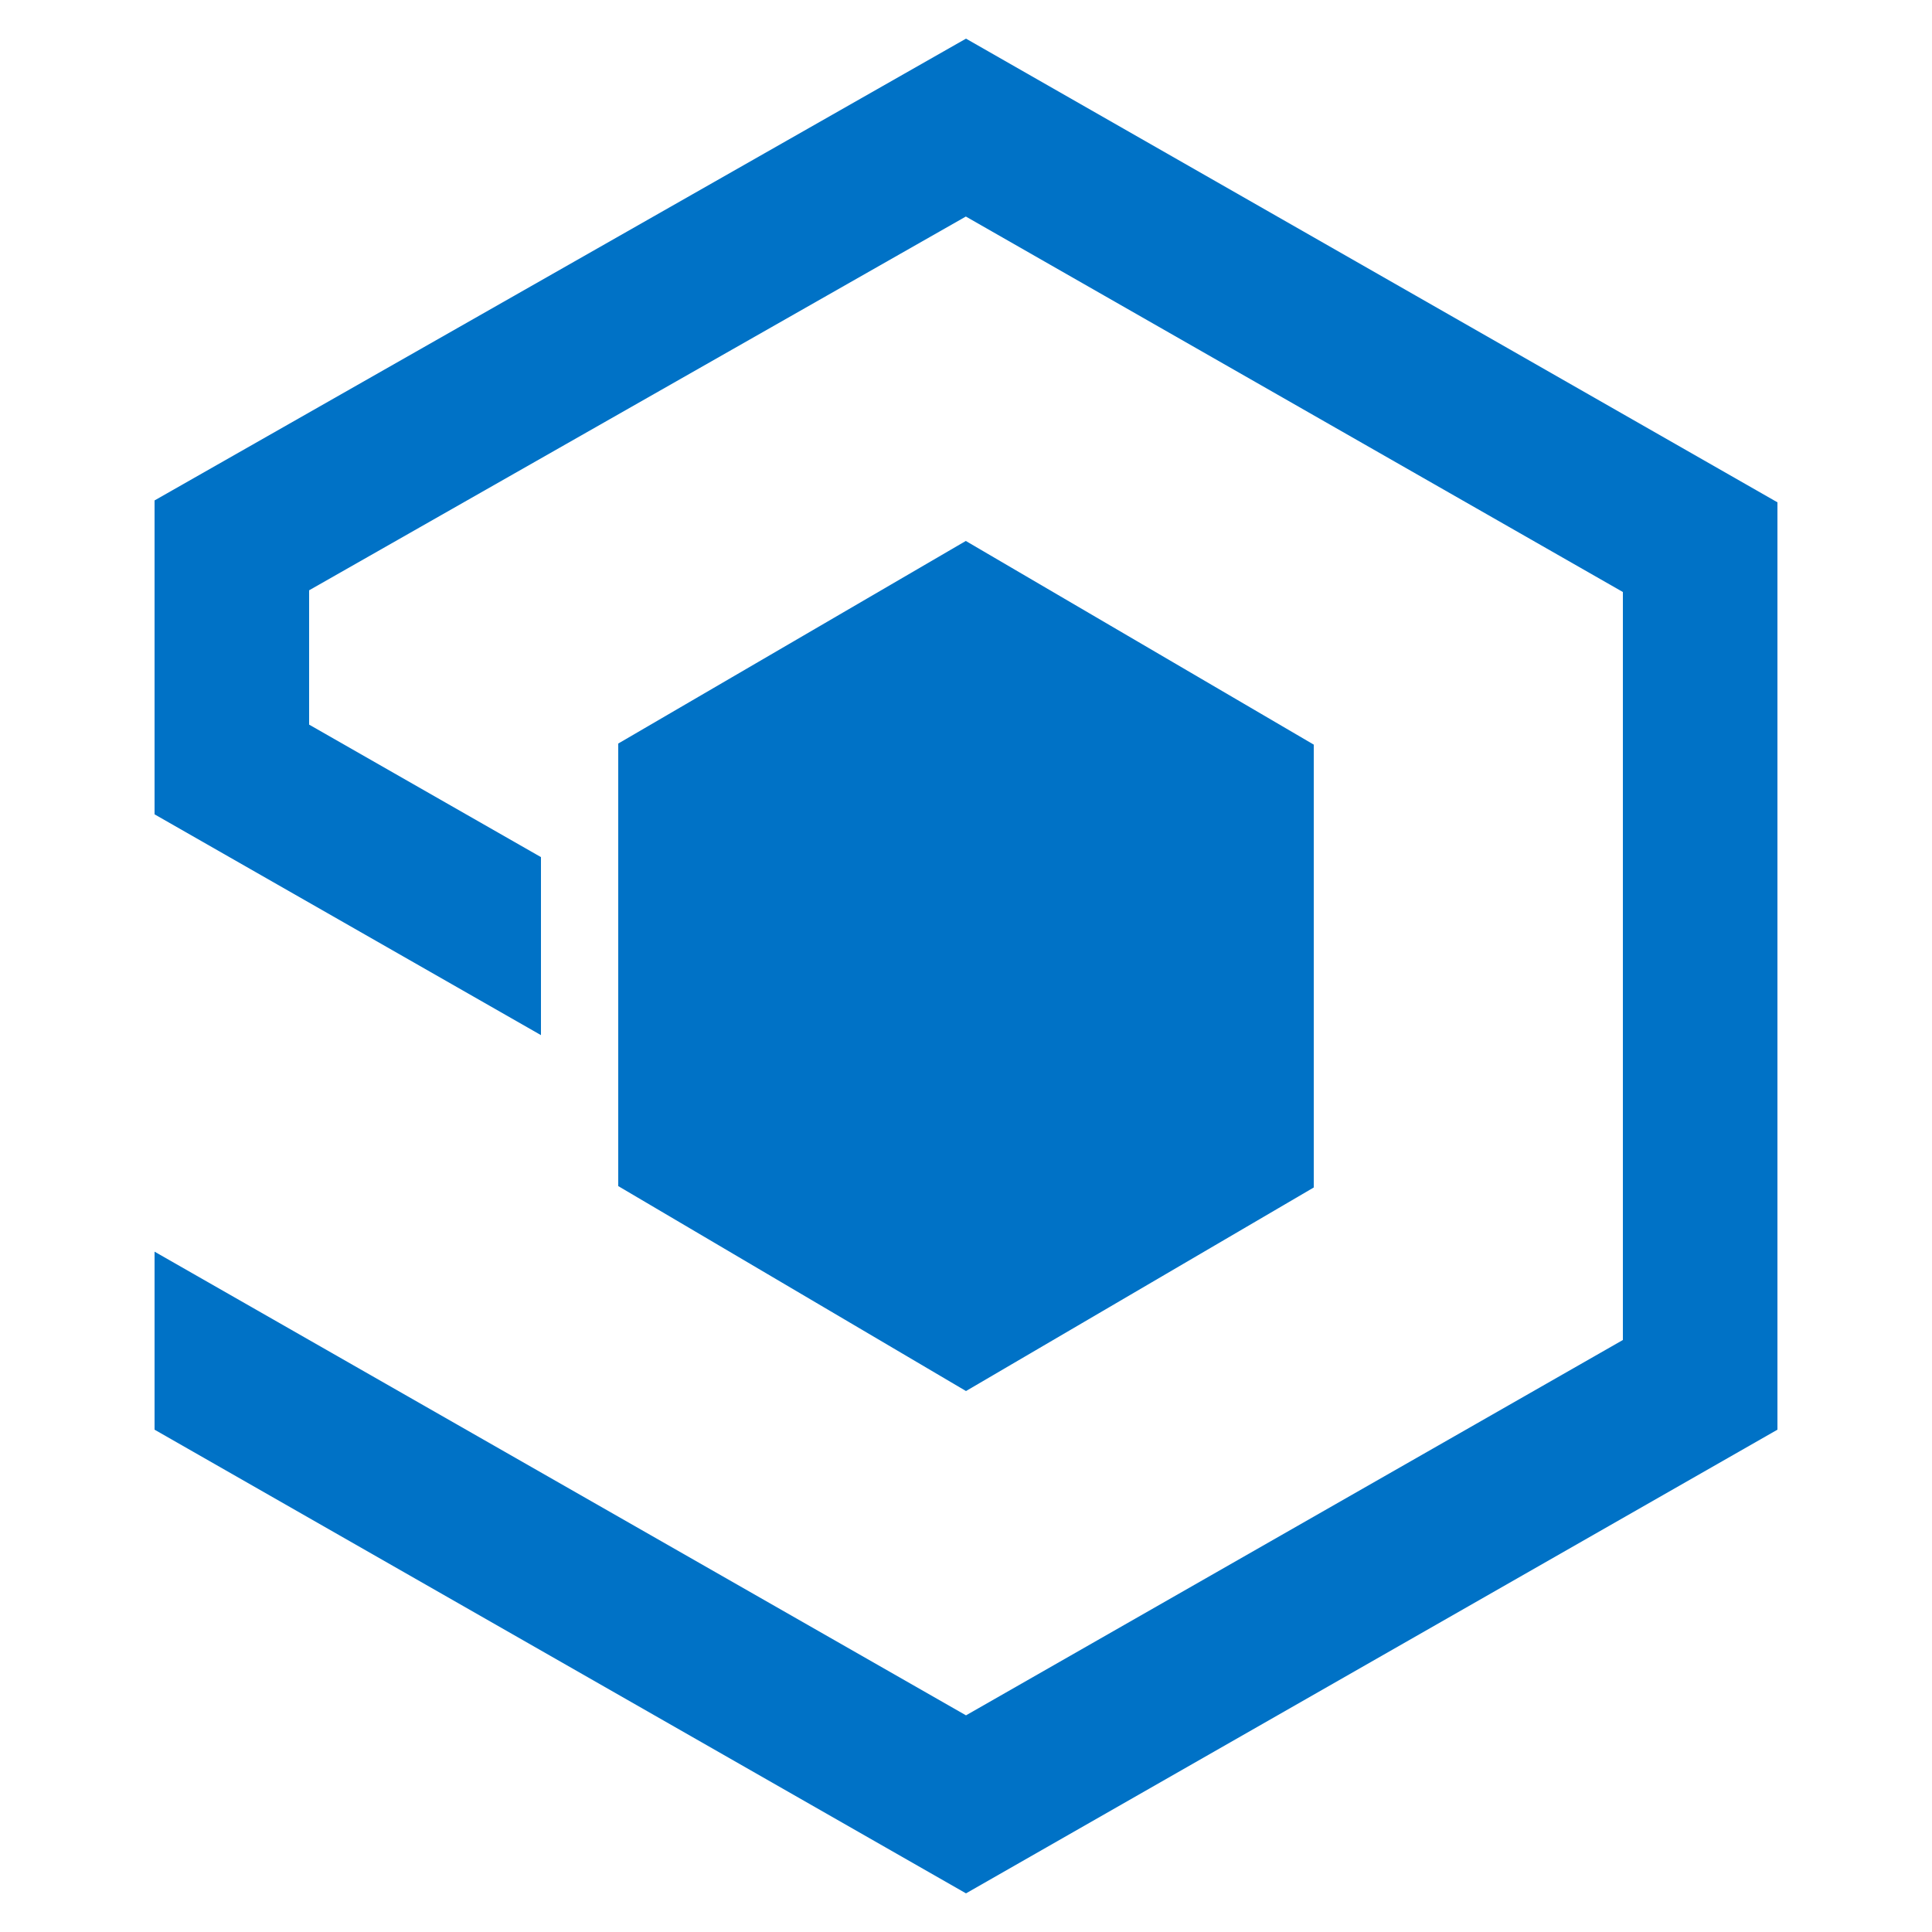
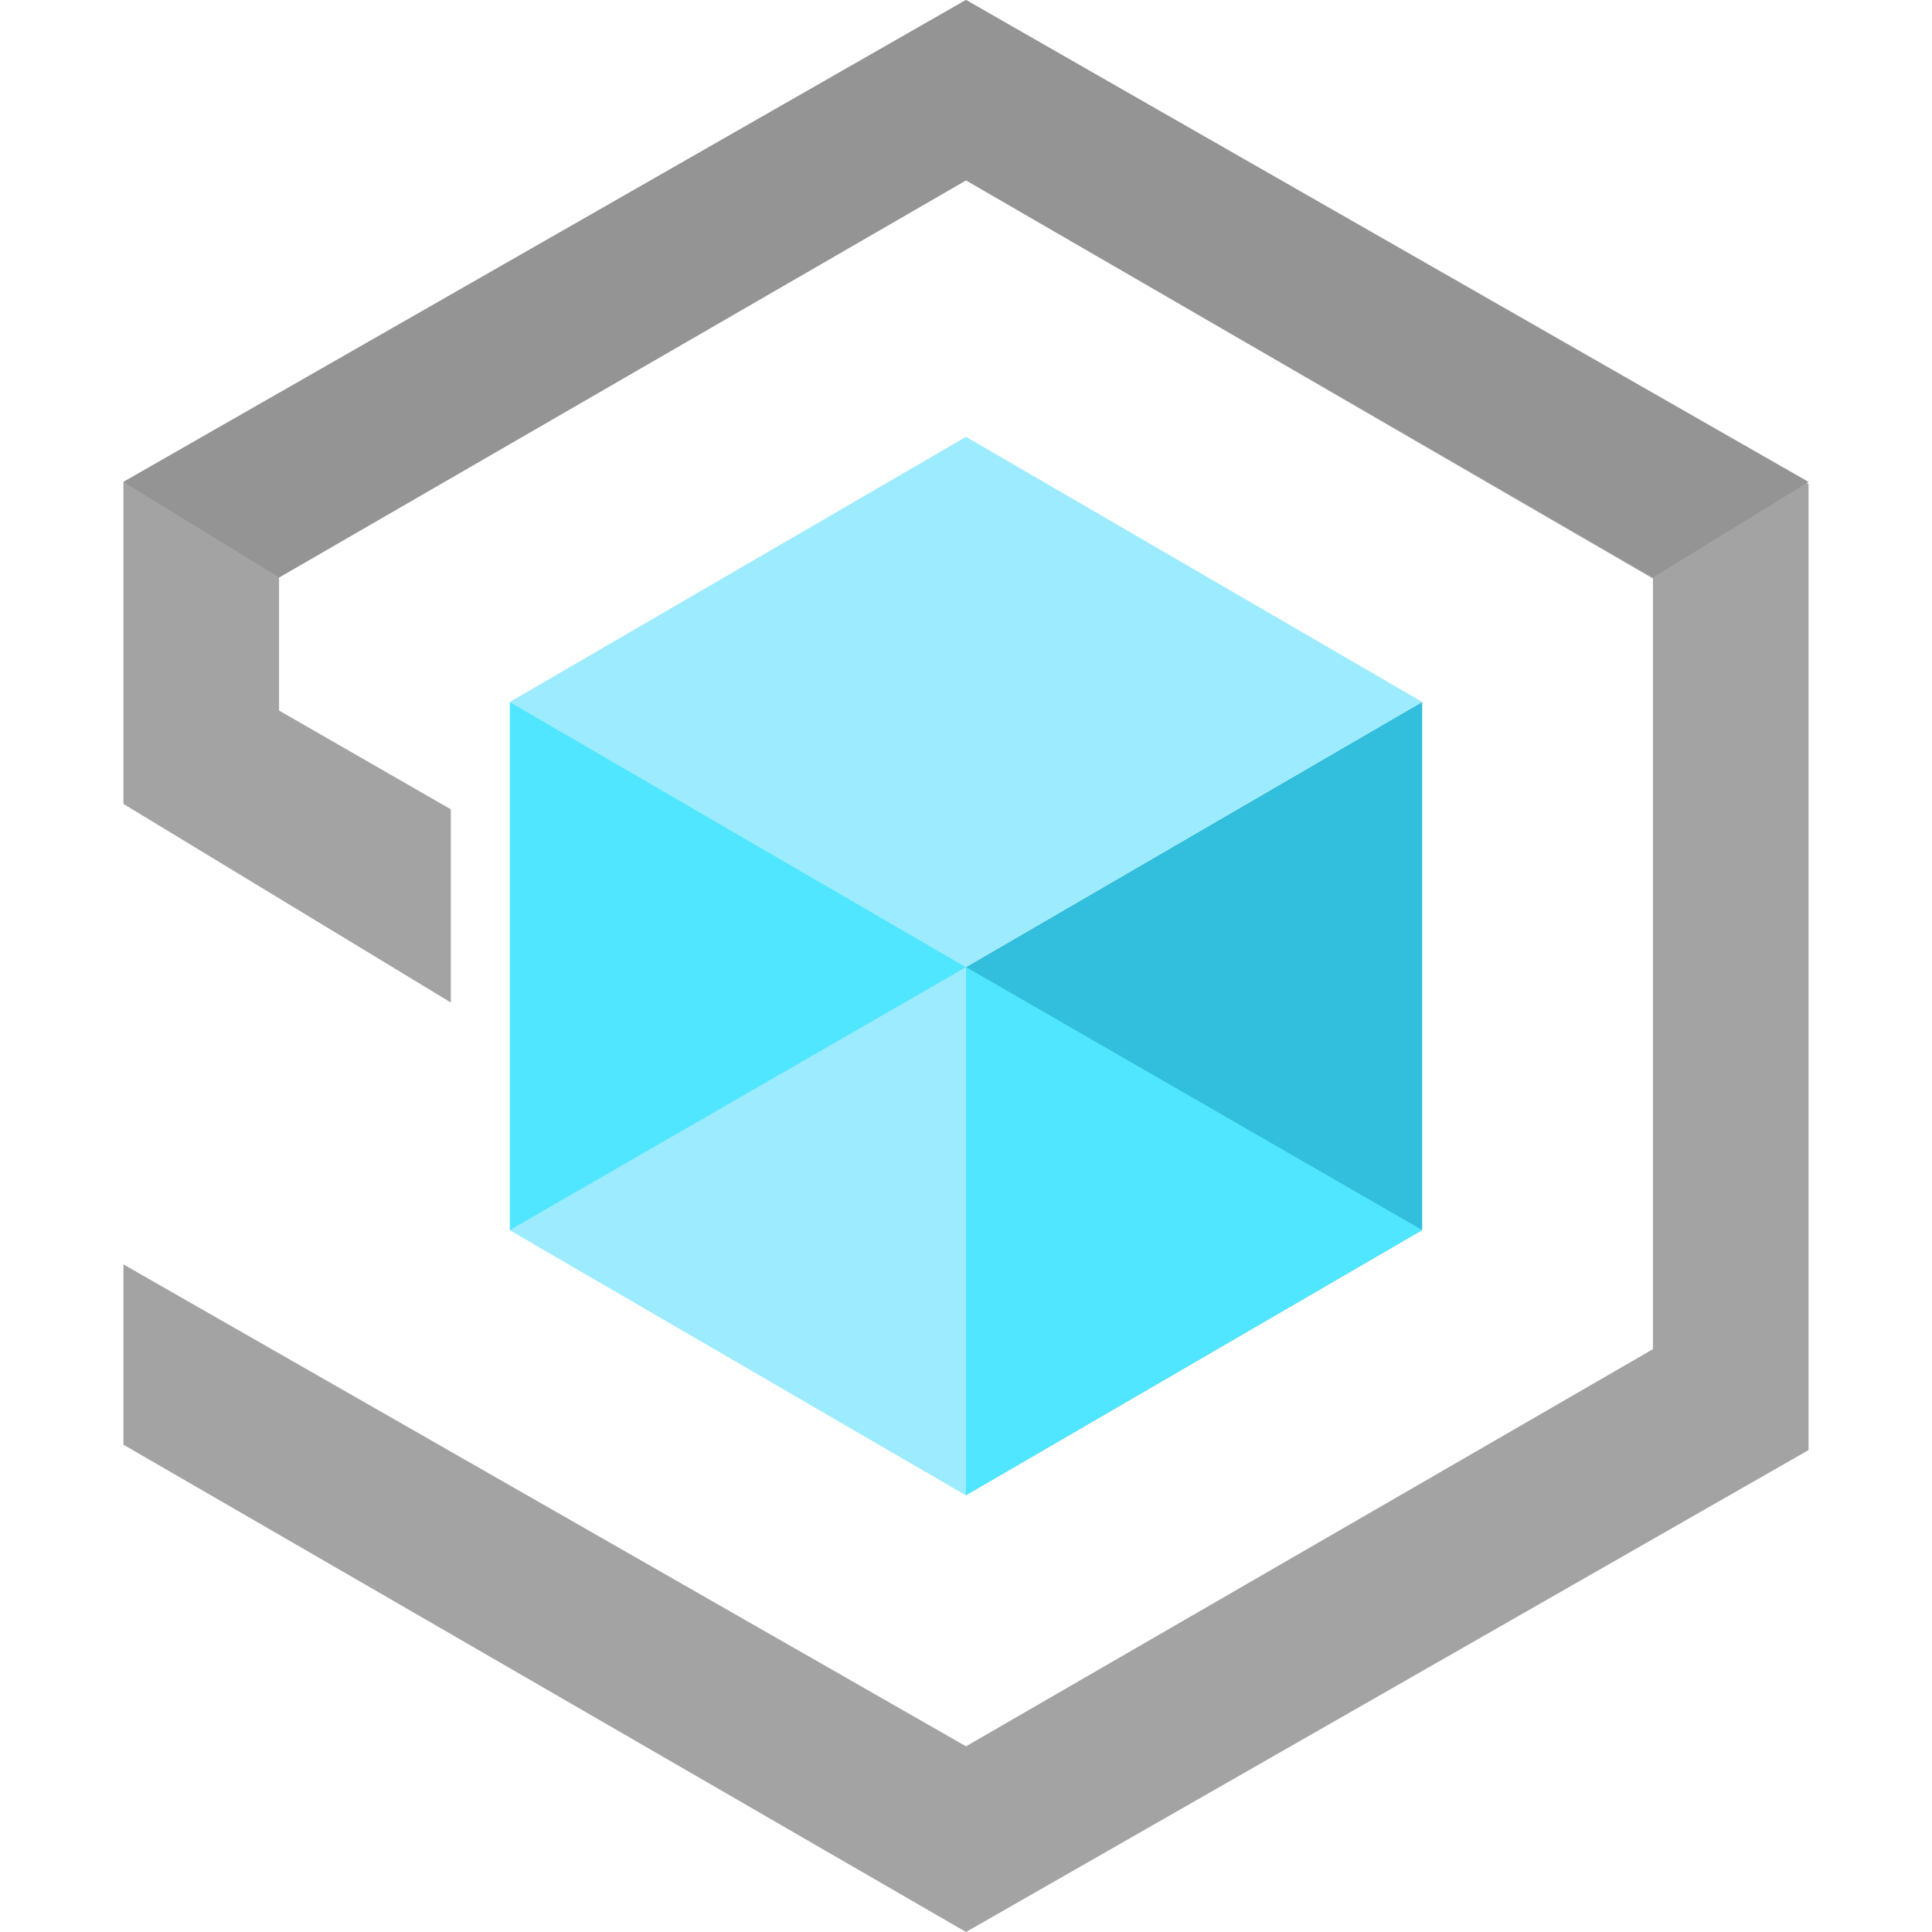
- <svg xmlns="http://www.w3.org/2000/svg" id="iot-central" viewBox="0 0 50 50">
-   <polygon fill="#0072C6" points="25,36 34,30.732 34,19.271 24.995,14 16,19.243 16,30.696 " />
-   <polygon fill="#0072C6" points="25,1 4,12.951 4,21.075 14,26.789 14,22.182 8,18.753 8,15.277 24.996,5.604 42,15.321 42,34.679 25,44.393 4,32.393 4,37 25,49 46,37 46,13 " />
+ <svg xmlns="http://www.w3.org/2000/svg" id="b8a5deb0-257d-4029-9ed0-a02518e9a519" data-name="fluent_icons" width="18" height="18" viewBox="0 0 18 18">
+   <path d="M9,0,1.15,4.49v3L4.2,9.34V7.54L2.6,6.62V5.38L9,1.68l6.4,3.71v7.18L9,16.27,1.15,11.78v1.68L9,18l7.85-4.49v-9Z" fill="#a3a3a3" />
+   <polygon points="9 0 9 0 1.15 4.49 2.6 5.38 9 1.68 9 1.68 15.4 5.38 16.85 4.49 9 0" fill="#949494" />
+   <polygon points="13.25 6.54 13.25 11.46 9 13.93 9 9.01 13.25 6.54" fill="#32bedd" />
+   <polygon points="13.25 6.54 9 9.01 4.75 6.54 9 4.07 13.25 6.54" fill="#9cebff" />
+   <polygon points="9 9.01 9 13.93 4.75 11.46 4.75 6.54 9 9.01" fill="#50e6ff" />
+   <polygon points="4.75 11.46 9 9.01 9 13.93 4.75 11.46" fill="#9cebff" />
+   <polygon points="13.25 11.46 9 9.01 9 13.93 13.25 11.46" fill="#50e6ff" />
</svg>
